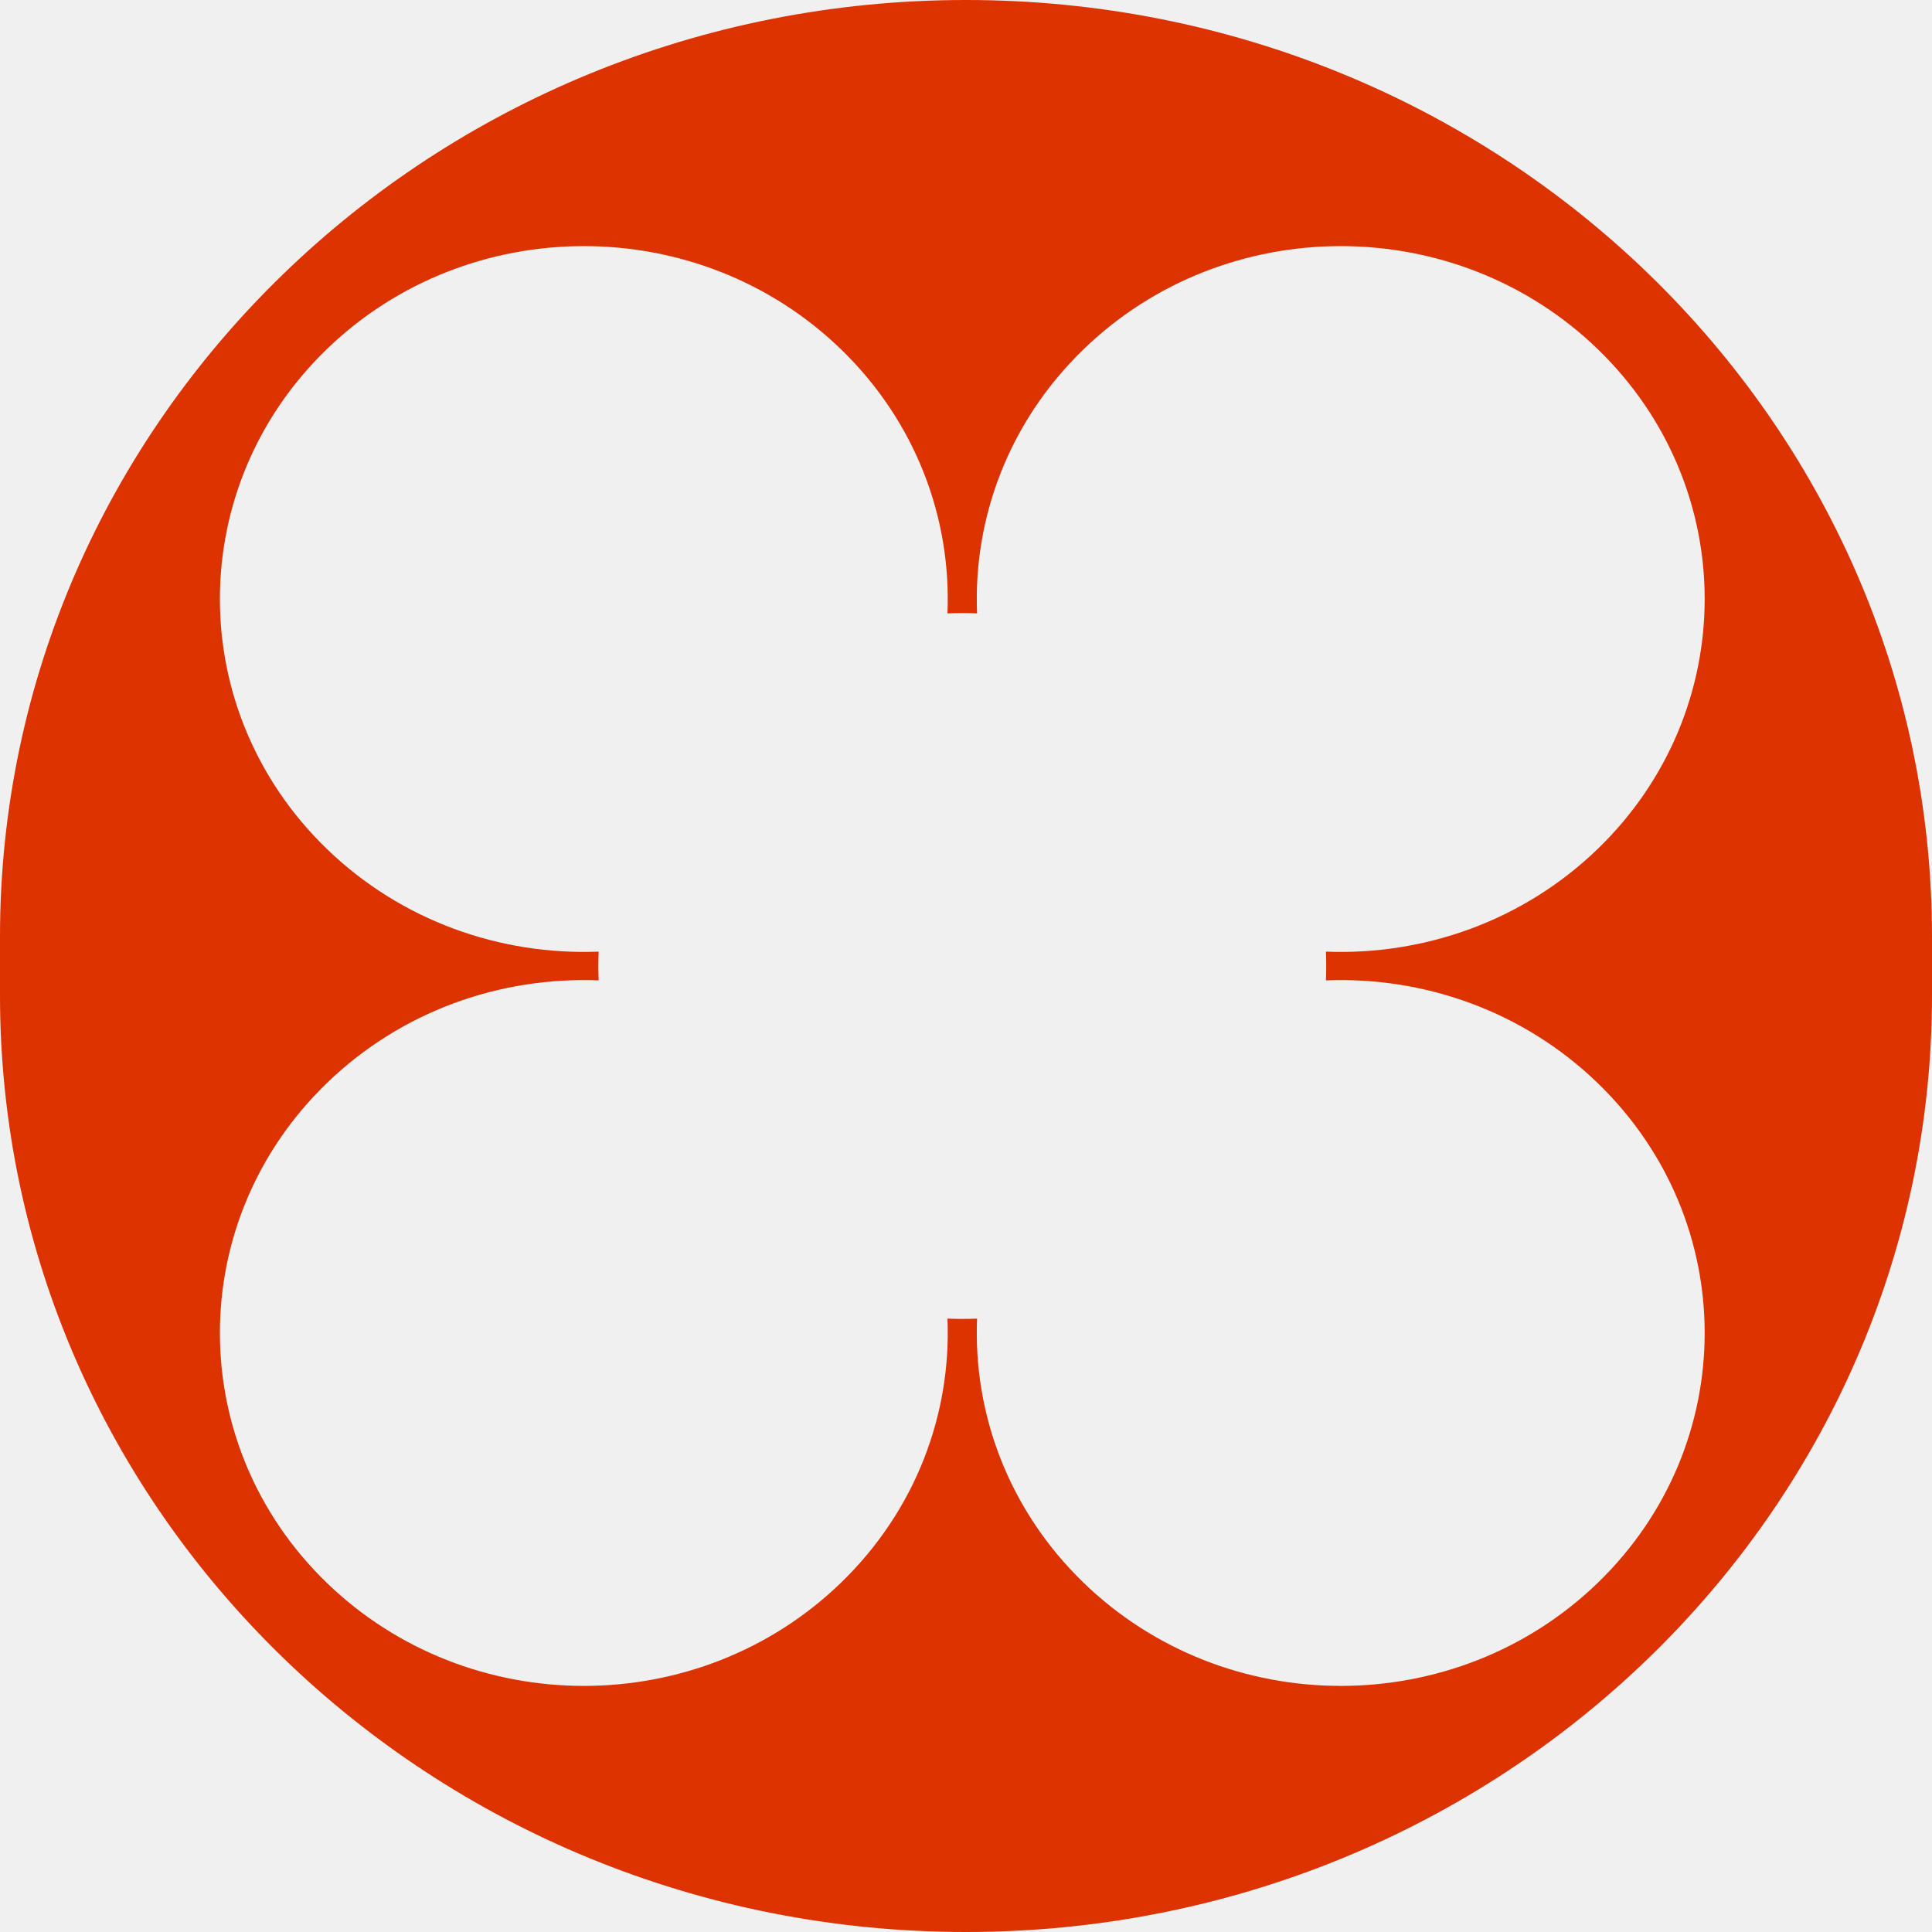
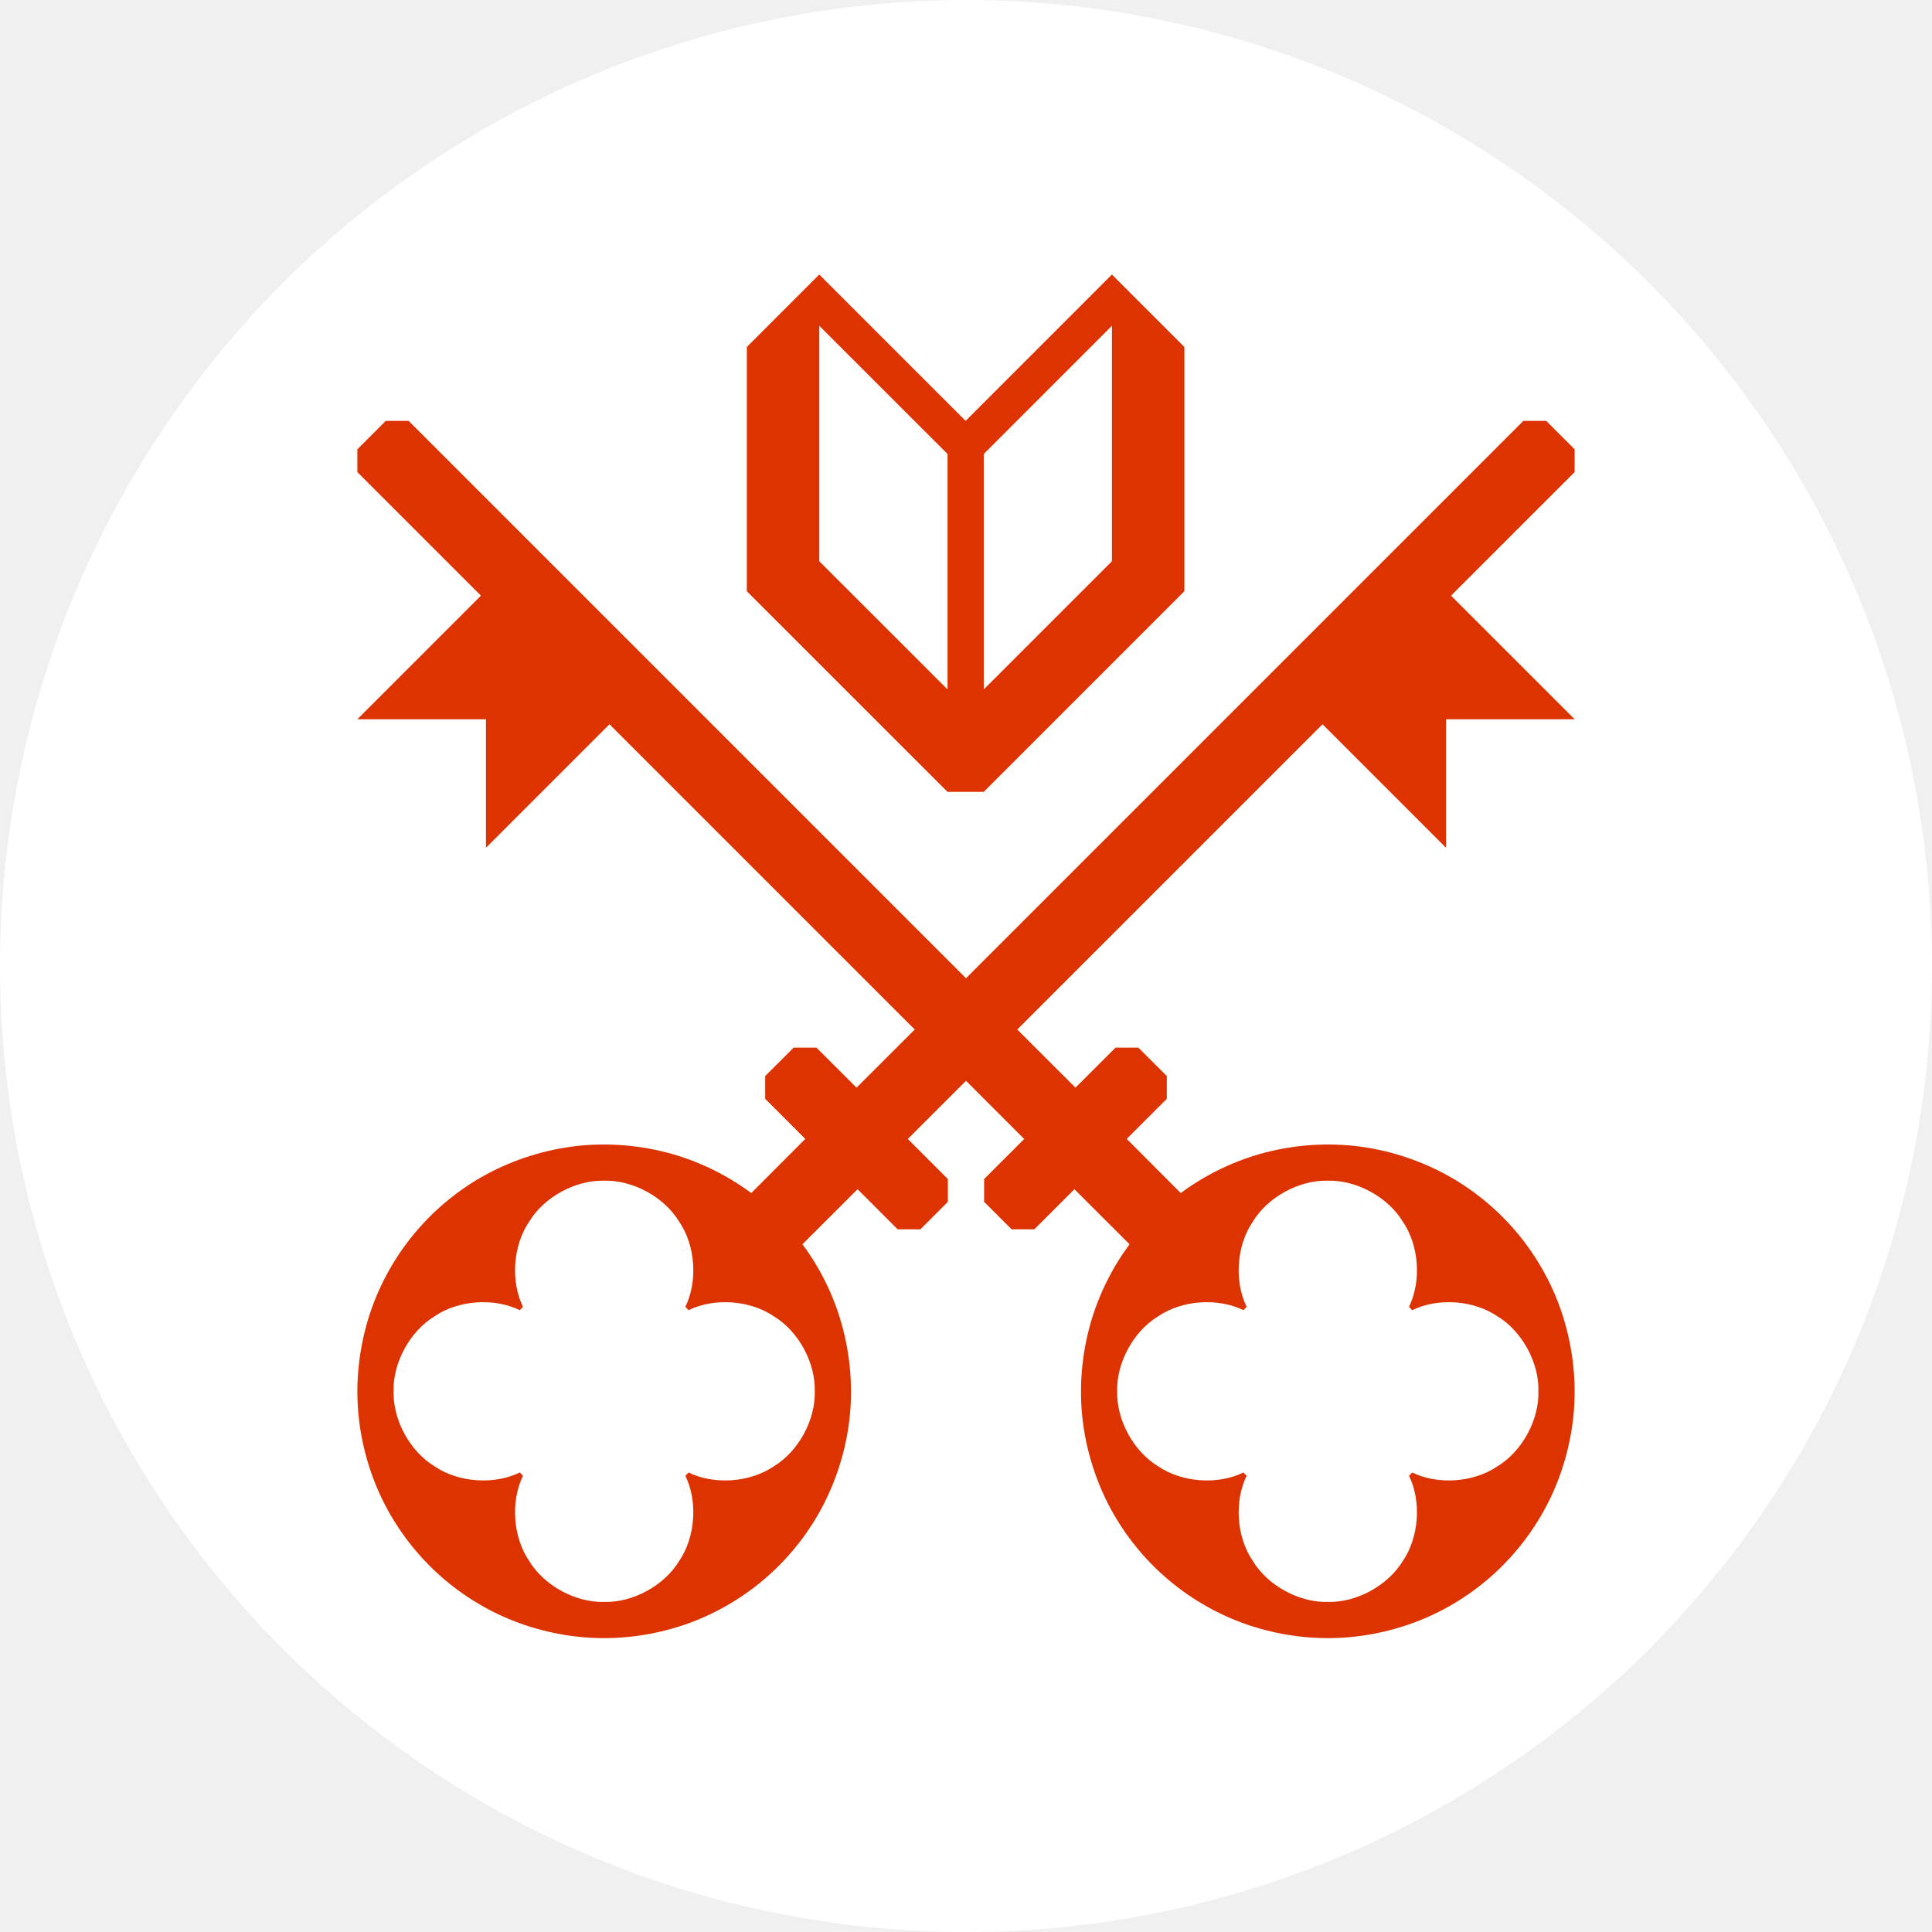
- <svg xmlns="http://www.w3.org/2000/svg" width="128" height="128" viewBox="0 0 128 128" fill="none">
-   <g clip-path="url(#clip0_144_745)">
-     <path fill-rule="evenodd" clip-rule="evenodd" d="M0 62.061C-1.49821e-06 27.785 28.654 1.54501e-06 64 0C99.346 -1.54501e-06 128 27.785 128 62.061V65.939C128 100.214 99.346 128 64 128C28.654 128 1.66776e-06 100.214 1.69549e-07 65.939L0 62.061ZM55.73 104.847C60.688 100.039 63.035 93.659 62.771 87.362C63.426 87.388 64.082 87.388 64.734 87.362C64.47 93.658 66.819 100.039 71.777 104.847C81.194 113.978 96.461 113.978 105.877 104.847C115.293 95.716 115.293 80.911 105.877 71.781C100.918 66.973 94.338 64.696 87.846 64.952C87.871 64.318 87.873 63.683 87.846 63.048C94.34 63.304 100.918 61.027 105.877 56.22C115.293 47.089 115.293 32.284 105.877 23.153C96.461 14.023 81.194 14.023 71.777 23.153C66.819 27.961 64.47 34.34 64.734 40.638C64.08 40.612 63.426 40.613 62.771 40.638C63.035 34.342 60.688 27.961 55.73 23.153C46.314 14.023 31.047 14.023 21.631 23.153C12.215 32.284 12.215 47.089 21.631 56.22C26.588 61.027 33.17 63.304 39.662 63.048C39.635 63.682 39.635 64.317 39.662 64.952C33.168 64.696 26.588 66.973 21.631 71.781C12.215 80.911 12.215 95.716 21.631 104.847C31.047 113.978 46.314 113.978 55.73 104.847Z" fill="#DD3300" />
+ <svg xmlns="http://www.w3.org/2000/svg" width="32" height="32" viewBox="0 0 32 32" fill="none">
+   <g clip-path="url(#clip0_148_757)">
+     <path fill-rule="evenodd" clip-rule="evenodd" d="M32 16C32 13.906 31.583 11.812 30.782 9.877C29.981 7.942 28.795 6.167 27.314 4.686C25.833 3.205 24.058 2.019 22.123 1.218C20.188 0.417 18.094 0 16 0C13.906 0 11.812 0.417 9.877 1.218C7.942 2.019 6.167 3.205 4.686 4.686C3.205 6.167 2.019 7.942 1.218 9.877C0.417 11.812 0 13.906 0 16C0 18.094 0.417 20.188 1.218 22.123C2.019 24.058 3.205 25.833 4.686 27.314C6.167 28.795 7.942 29.981 9.877 30.782C11.812 31.583 13.906 32 16 32C18.094 32 20.188 31.583 22.123 30.782C24.058 29.981 25.833 28.795 27.314 27.314C28.795 25.833 29.981 24.058 30.782 22.123C31.583 20.188 32 18.094 32 16Z" fill="white" />
+     <path fill-rule="evenodd" clip-rule="evenodd" d="M12.443 19.761C12.071 19.484 11.623 19.253 11.127 19.112C10.631 18.972 10.088 18.922 9.557 18.981C9.025 19.04 8.506 19.208 8.053 19.453C7.6 19.699 7.213 20.023 6.912 20.374C6.609 20.724 6.345 21.154 6.168 21.639C5.992 22.123 5.902 22.661 5.922 23.195C5.941 23.729 6.07 24.259 6.282 24.729C6.494 25.199 6.789 25.608 7.116 25.935C7.443 26.263 7.853 26.558 8.323 26.77C8.793 26.982 9.323 27.11 9.857 27.13C10.391 27.15 10.929 27.06 11.413 26.884C11.897 26.707 12.328 26.443 12.678 26.14C13.029 25.838 13.353 25.451 13.598 24.999C13.844 24.546 14.012 24.026 14.071 23.495C14.13 22.964 14.08 22.421 13.939 21.925C13.799 21.429 13.568 20.981 13.291 20.609L14.204 19.697L14.868 20.361H15.245L15.7 19.906V19.529L15.036 18.865L16 17.901L16.964 18.865L16.3 19.529V19.906L16.755 20.361H17.132L17.796 19.697L18.709 20.609C18.433 20.981 18.201 21.429 18.061 21.925C17.92 22.421 17.87 22.964 17.929 23.495C17.988 24.026 18.156 24.546 18.401 24.999C18.647 25.451 18.971 25.838 19.322 26.14C19.672 26.443 20.103 26.707 20.587 26.884C21.071 27.06 21.609 27.15 22.143 27.13C22.677 27.11 23.207 26.982 23.677 26.77C24.147 26.558 24.557 26.263 24.884 25.935C25.211 25.608 25.506 25.199 25.718 24.729C25.93 24.259 26.059 23.729 26.078 23.195C26.098 22.661 26.008 22.123 25.832 21.639C25.655 21.154 25.391 20.724 25.089 20.374C24.787 20.023 24.4 19.699 23.947 19.453C23.494 19.208 22.975 19.04 22.443 18.981C21.912 18.922 21.369 18.972 20.873 19.112C20.377 19.253 19.929 19.484 19.557 19.761L18.662 18.864L19.326 18.2V17.823L18.854 17.352H18.477L17.813 18.015L16.849 17.052L21.905 11.996L23.951 14.042V11.913H26.081L24.034 9.866L26.081 7.819V7.442L25.61 6.971H25.232L16 16.203L6.768 6.971H6.39L5.919 7.442V7.819L7.966 9.866L5.919 11.913H8.049V14.042L10.095 11.996L15.151 17.052L14.187 18.015L13.523 17.352H13.146L12.674 17.823V18.2L13.338 18.864L12.443 19.761ZM20.648 24.444C20.439 24.871 20.482 25.463 20.751 25.855C20.997 26.262 21.518 26.546 21.993 26.533C22.468 26.546 22.988 26.262 23.235 25.855C23.503 25.463 23.546 24.871 23.338 24.444L23.39 24.389C23.817 24.598 24.41 24.555 24.802 24.287C25.209 24.041 25.494 23.52 25.481 23.044C25.494 22.569 25.209 22.048 24.802 21.802C24.41 21.534 23.817 21.491 23.39 21.701L23.338 21.645C23.546 21.218 23.503 20.626 23.235 20.234C22.988 19.827 22.468 19.543 21.993 19.556C21.518 19.543 20.997 19.827 20.751 20.234C20.482 20.626 20.439 21.218 20.648 21.645L20.596 21.701C20.169 21.491 19.576 21.534 19.183 21.802C18.776 22.048 18.491 22.569 18.504 23.044C18.491 23.52 18.776 24.041 19.183 24.287C19.576 24.555 20.169 24.598 20.596 24.389L20.648 24.444ZM11.249 25.855C11.517 25.463 11.561 24.871 11.352 24.444L11.404 24.389C11.831 24.598 12.424 24.555 12.817 24.287C13.224 24.041 13.508 23.52 13.495 23.044C13.508 22.569 13.224 22.048 12.817 21.802C12.424 21.534 11.831 21.491 11.404 21.701L11.352 21.645C11.561 21.218 11.517 20.626 11.249 20.234C11.003 19.827 10.482 19.543 10.007 19.556C9.532 19.543 9.011 19.827 8.765 20.234C8.497 20.626 8.454 21.218 8.662 21.645L8.61 21.701C8.183 21.491 7.59 21.534 7.198 21.802C6.791 22.048 6.506 22.569 6.519 23.044C6.506 23.52 6.791 24.041 7.198 24.287C7.59 24.555 8.183 24.598 8.61 24.389L8.662 24.444C8.454 24.871 8.497 25.463 8.765 25.855C9.011 26.262 9.532 26.546 10.007 26.533C10.482 26.546 11.003 26.262 11.249 25.855Z" fill="#DD3300" />
+     <path fill-rule="evenodd" clip-rule="evenodd" d="M15.994 6.971L18.417 4.547L19.617 5.747V9.793L16.294 13.116H15.694L12.37 9.793V5.747L13.57 4.547L15.994 6.971ZM13.57 5.396L15.694 7.519V11.419L13.57 9.296V5.396ZM16.294 7.519L18.417 5.396V9.296L16.294 11.419V7.519Z" fill="#DD3300" />
  </g>
  <defs>
-     <clipPath id="clip0_144_745">
-       <rect width="128" height="128" fill="white" />
+     <clipPath id="clip0_148_757">
+       <rect width="32" height="32" fill="white" />
    </clipPath>
  </defs>
</svg>
